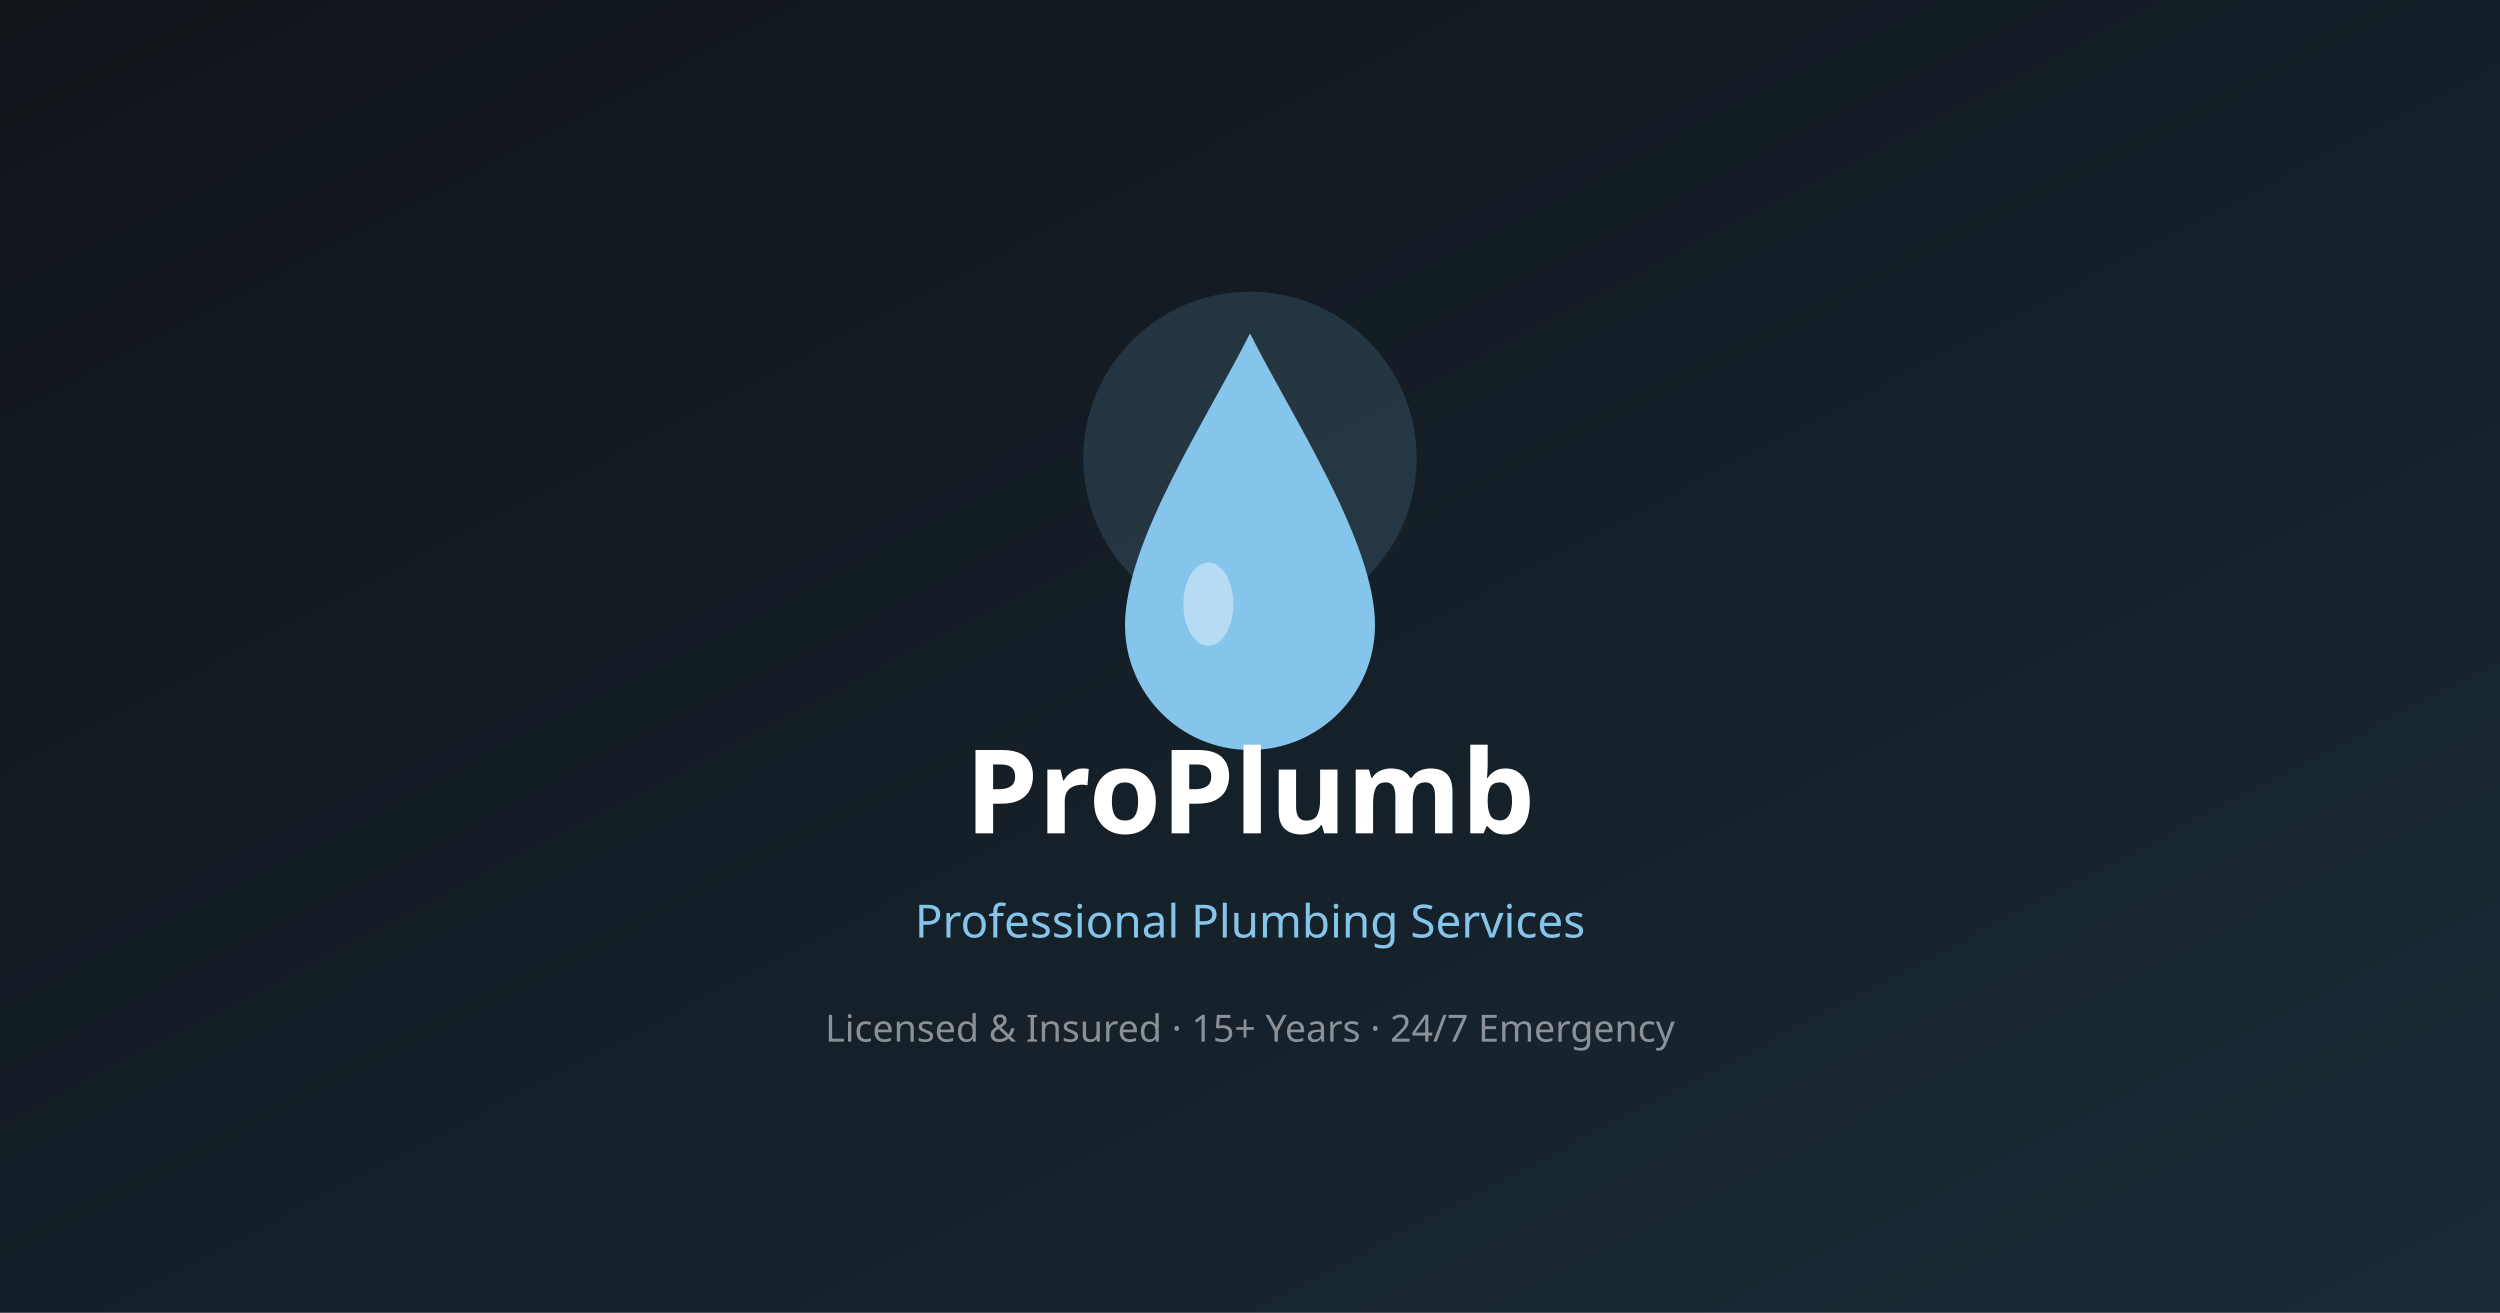
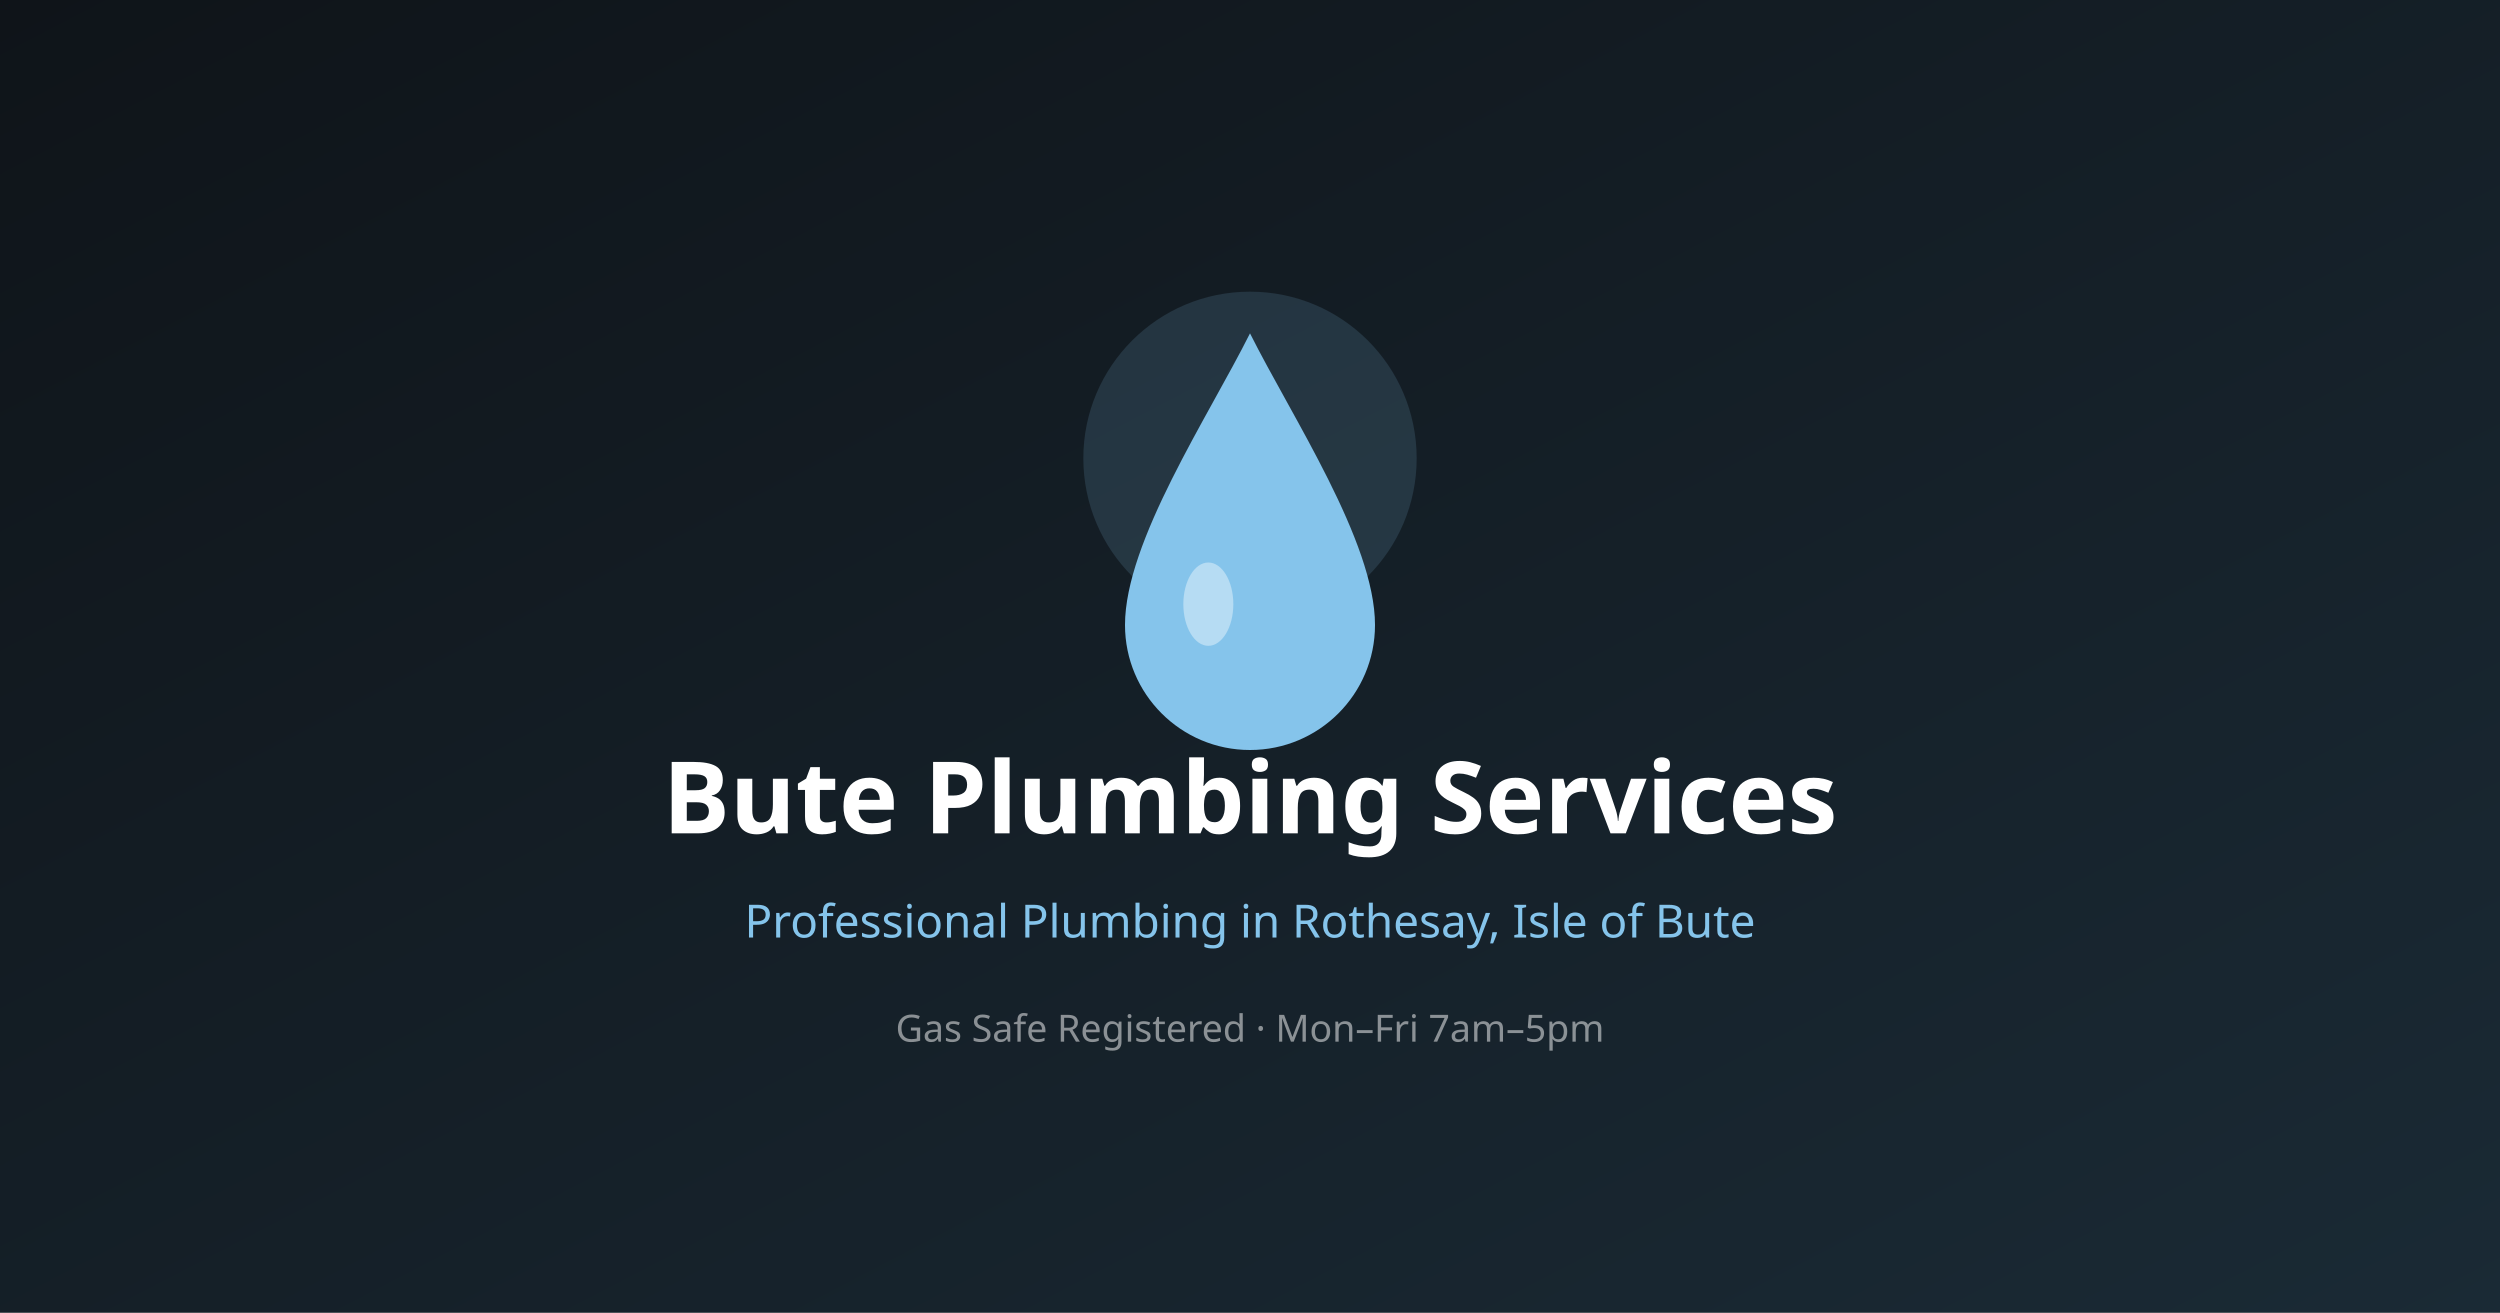
<svg xmlns="http://www.w3.org/2000/svg" width="1200" height="630" viewBox="0 0 1200 630">
  <rect width="1200" height="630" fill="#0F1419" />
  <rect x="0" y="0" width="1200" height="630" fill="url(#grad)" />
  <defs>
    <linearGradient id="grad" x1="0%" y1="0%" x2="100%" y2="100%">
      <stop offset="0%" stop-color="#0F1419" />
      <stop offset="100%" stop-color="#1a2a35" />
    </linearGradient>
  </defs>
  <circle cx="600" cy="220" r="80" fill="#85c4eb" fill-opacity="0.15" />
  <path d="M600 160 C580 200, 540 260, 540 300 a60 60 0 0 0 120 0 C660 260, 620 200, 600 160Z" fill="#85c4eb" />
  <ellipse cx="580" cy="290" rx="12" ry="20" fill="white" fill-opacity="0.4" />
-   <text x="600" y="400" text-anchor="middle" font-family="system-ui, sans-serif" font-size="56" font-weight="800" fill="white">ProPlumb</text>
-   <text x="600" y="450" text-anchor="middle" font-family="system-ui, sans-serif" font-size="22" fill="#85c4eb">Professional Plumbing Services</text>
-   <text x="600" y="500" text-anchor="middle" font-family="system-ui, sans-serif" font-size="18" fill="#ffffff80">Licensed &amp; Insured · 15+ Years · 24/7 Emergency</text>
+   <text x="600" y="400" text-anchor="middle" font-family="system-ui, sans-serif" font-size="48" font-weight="800" fill="white">Bute Plumbing Services</text>
+   <text x="600" y="450" text-anchor="middle" font-family="system-ui, sans-serif" font-size="22" fill="#85c4eb">Professional Plumbing in Rothesay, Isle of Bute</text>
+   <text x="600" y="500" text-anchor="middle" font-family="system-ui, sans-serif" font-size="18" fill="#ffffff80">Gas Safe Registered · Mon–Fri 7am–5pm</text>
</svg>
